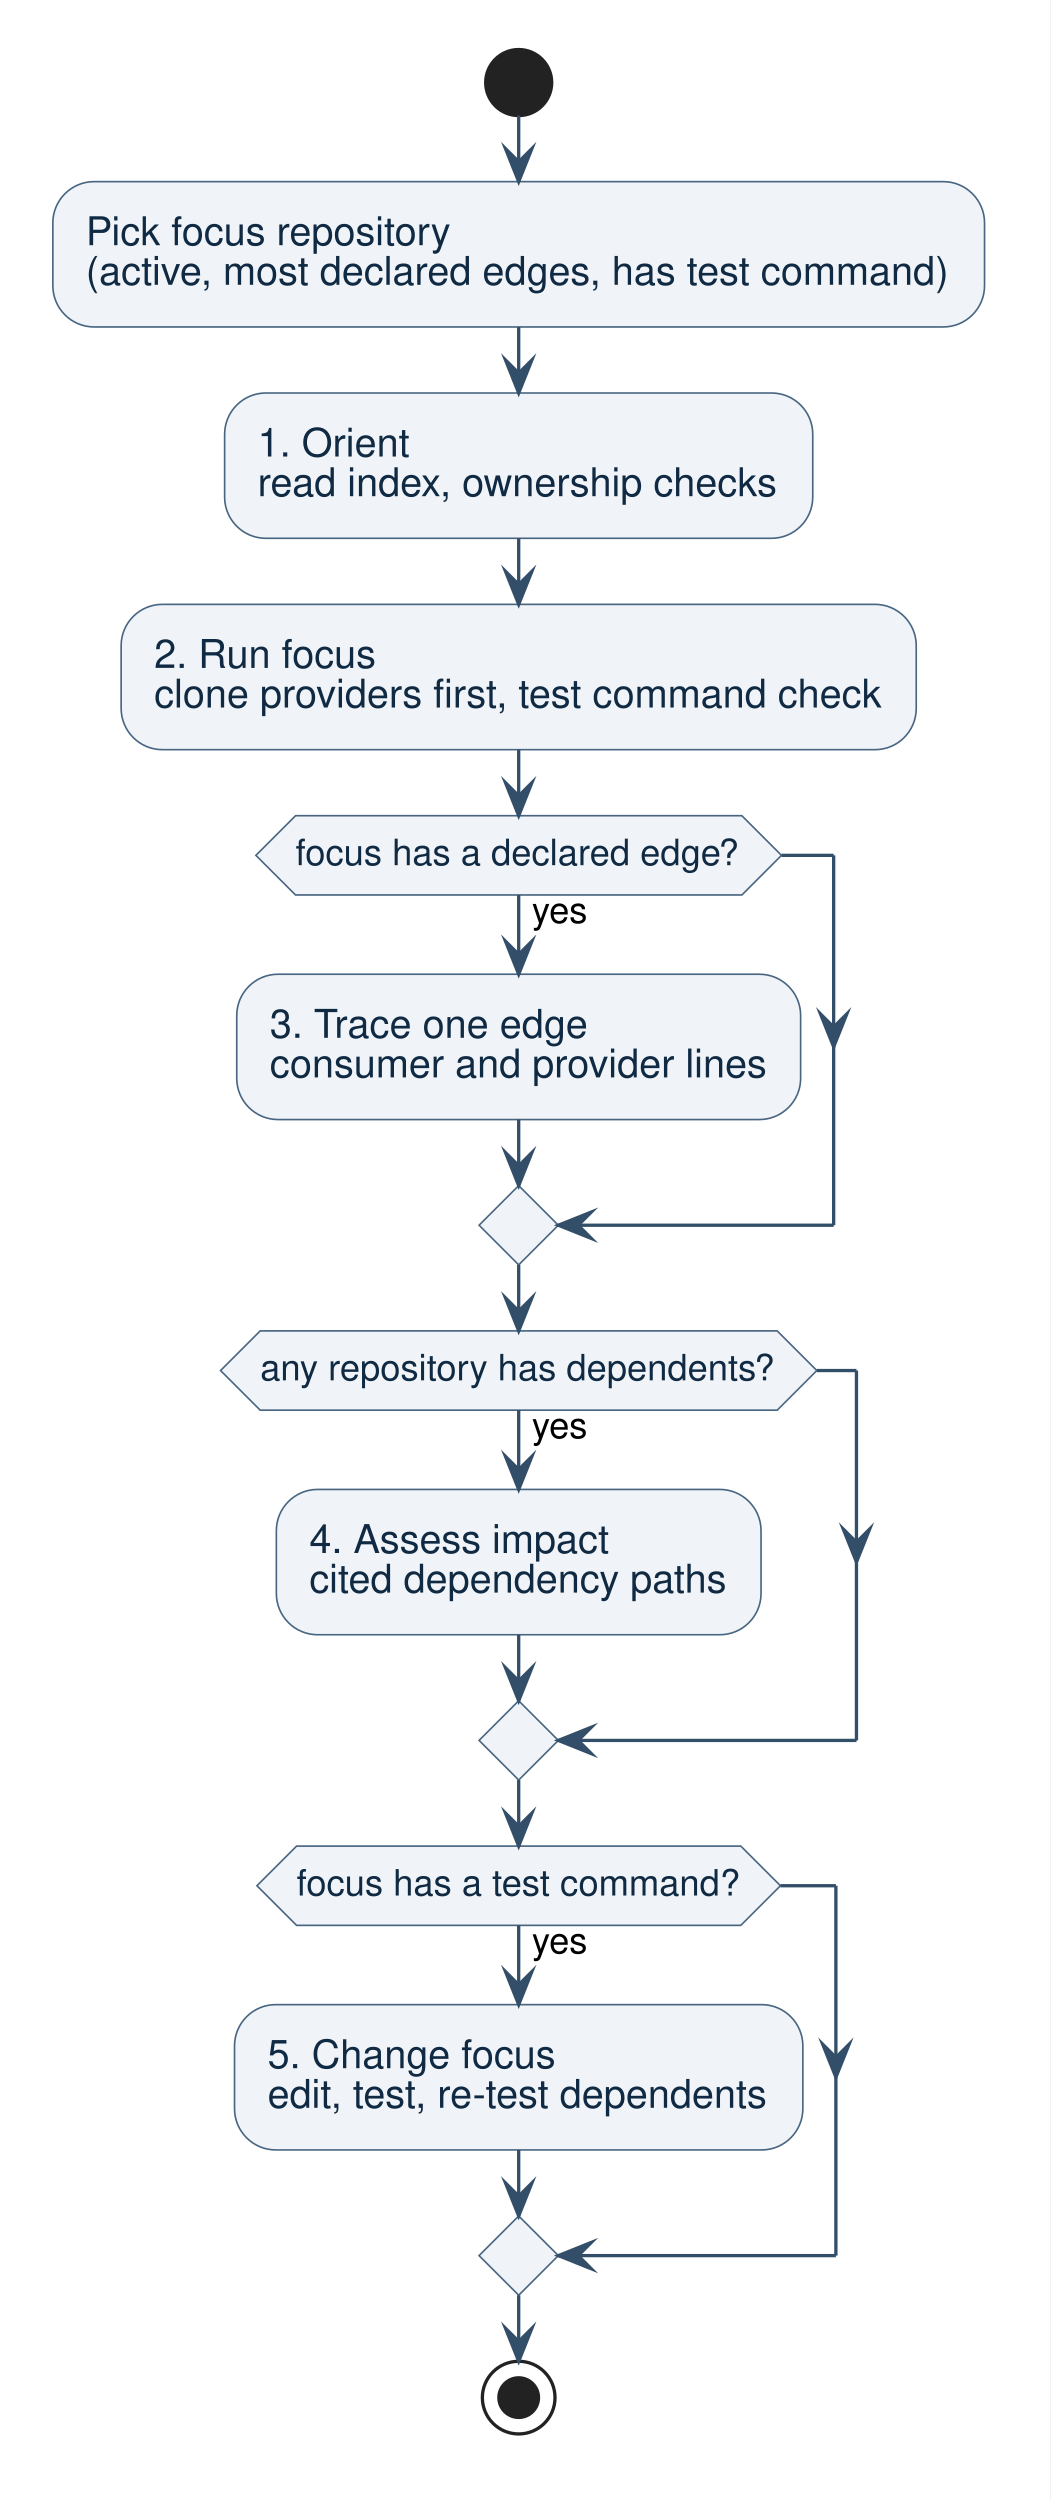
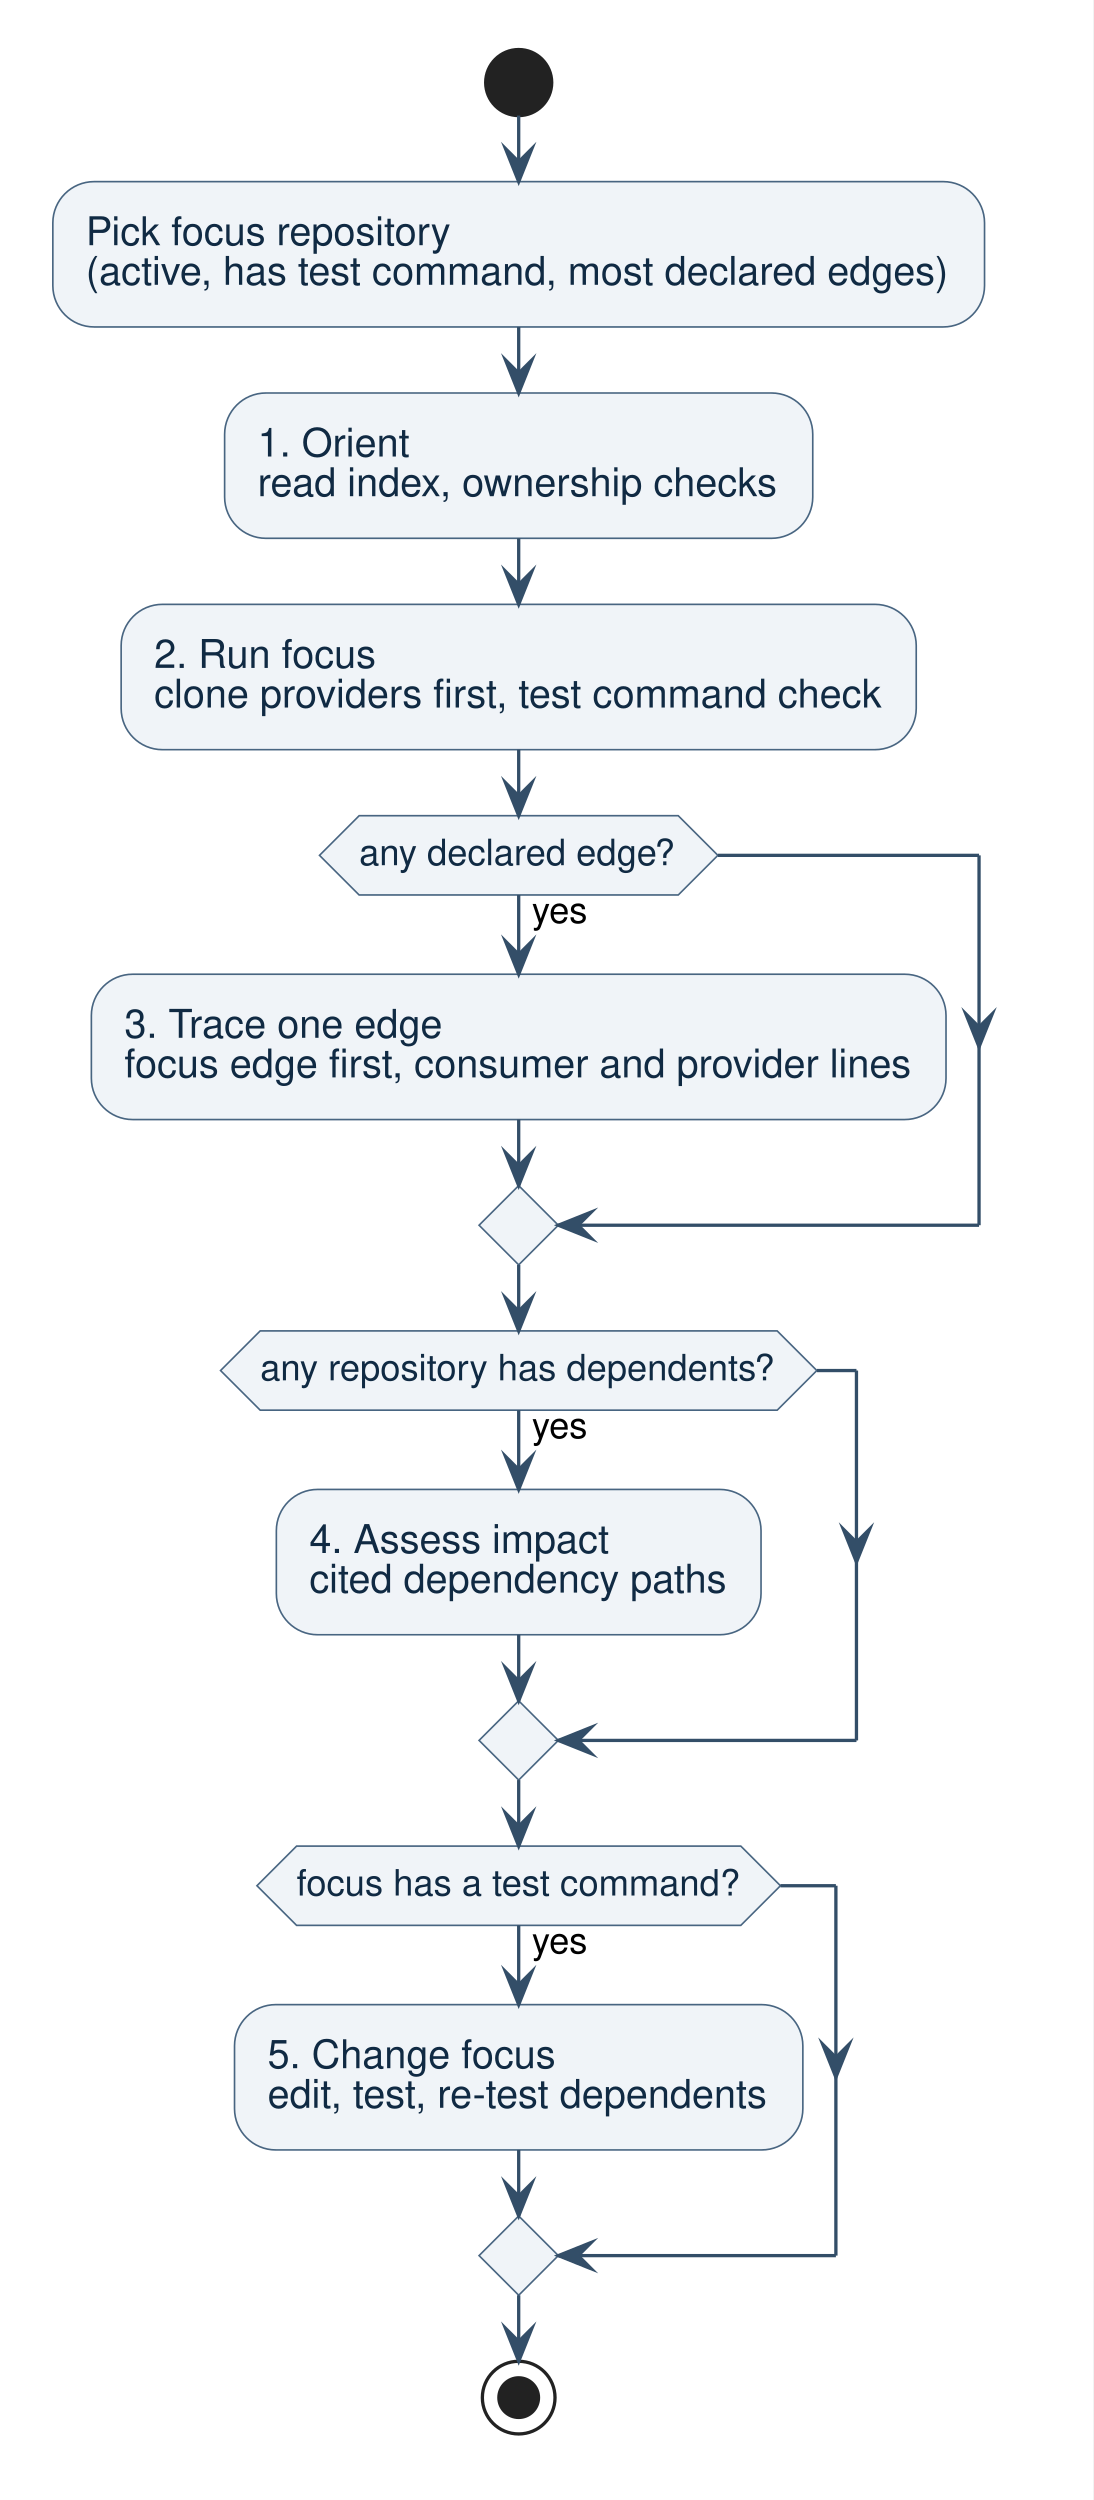
- <svg xmlns="http://www.w3.org/2000/svg" contentStyleType="text/css" data-diagram-type="ACTIVITY" height="757px" preserveAspectRatio="none" style="width:318px;height:757px;background:#FFFFFF;" version="1.1" viewBox="0 0 318 757" width="318px" zoomAndPan="magnify">
+ <svg xmlns="http://www.w3.org/2000/svg" contentStyleType="text/css" data-diagram-type="ACTIVITY" height="757px" preserveAspectRatio="none" style="width:331px;height:757px;background:#FFFFFF;" version="1.1" viewBox="0 0 331 757" width="331px" zoomAndPan="magnify">
  <defs />
  <rect data-xfeat-white-canvas="true" fill="#FFFFFF" height="100%" width="100%" x="0" y="0" />
  <g>
    <ellipse cx="157.06" cy="25" fill="#222222" rx="10" ry="10" style="stroke:#222222;stroke-width:1;" />
    <rect fill="#F0F4F8" height="44" rx="12.5" ry="12.5" style="stroke:#486581;stroke-width:0.5;" width="282.119" x="16" y="55" />
    <text fill="#102A43" font-family="Helvetica" font-size="12" lengthAdjust="spacing" textLength="110.707" x="26" y="74.24">Pick focus repository</text>
-     <text fill="#102A43" font-family="Helvetica" font-size="12" lengthAdjust="spacing" textLength="262.119" x="26" y="86.24">(active, most declared edges, has test command)</text>
+     <text fill="#102A43" font-family="Helvetica" font-size="12" lengthAdjust="spacing" textLength="262.119" x="26" y="86.24">(active, has test command, most declared edges)</text>
    <rect fill="#F0F4F8" height="44" rx="12.5" ry="12.5" style="stroke:#486581;stroke-width:0.5;" width="178.086" x="68.017" y="119" />
    <text fill="#102A43" font-family="Helvetica" font-size="12" lengthAdjust="spacing" textLength="46.02" x="78.017" y="138.24">1. Orient</text>
    <text fill="#102A43" font-family="Helvetica" font-size="12" lengthAdjust="spacing" textLength="158.086" x="78.017" y="150.24">read index, ownership checks</text>
    <rect fill="#F0F4F8" height="44" rx="12.5" ry="12.5" style="stroke:#486581;stroke-width:0.5;" width="240.752" x="36.684" y="183" />
    <text fill="#102A43" font-family="Helvetica" font-size="12" lengthAdjust="spacing" textLength="67.371" x="46.684" y="202.24">2. Run focus</text>
    <text fill="#102A43" font-family="Helvetica" font-size="12" lengthAdjust="spacing" textLength="220.752" x="46.684" y="214.24">clone providers first, test command check</text>
-     <rect fill="#F0F4F8" height="44" rx="12.5" ry="12.5" style="stroke:#486581;stroke-width:0.5;" width="170.744" x="71.688" y="295" />
-     <text fill="#102A43" font-family="Helvetica" font-size="12" lengthAdjust="spacing" textLength="97.4" x="81.688" y="314.24">3. Trace one edge</text>
-     <text fill="#102A43" font-family="Helvetica" font-size="12" lengthAdjust="spacing" textLength="150.744" x="81.688" y="326.24">consumer and provider lines</text>
-     <polygon fill="#F0F4F8" points="89.483,247,224.636,247,236.636,259,224.636,271,89.483,271,77.483,259,89.483,247" style="stroke:#486581;stroke-width:0.5;stroke-linejoin:miter;stroke-miterlimit:10;" />
+     <rect fill="#F0F4F8" height="44" rx="12.5" ry="12.5" style="stroke:#486581;stroke-width:0.5;" width="258.787" x="27.666" y="295" />
+     <text fill="#102A43" font-family="Helvetica" font-size="12" lengthAdjust="spacing" textLength="97.4" x="37.666" y="314.24">3. Trace one edge</text>
+     <text fill="#102A43" font-family="Helvetica" font-size="12" lengthAdjust="spacing" textLength="238.787" x="37.666" y="326.24">focus edge first, consumer and provider lines</text>
+     <polygon fill="#F0F4F8" points="108.744,247,205.375,247,217.375,259,205.375,271,108.744,271,96.744,259,108.744,247" style="stroke:#486581;stroke-width:0.5;stroke-linejoin:miter;stroke-miterlimit:10;" />
    <text fill="#000000" font-family="Helvetica" font-size="11" lengthAdjust="spacing" textLength="17.118" x="161.06" y="279.47">yes</text>
-     <text fill="#102A43" font-family="Helvetica" font-size="11" lengthAdjust="spacing" textLength="135.153" x="89.483" y="261.97">focus has a declared edge?</text>
+     <text fill="#102A43" font-family="Helvetica" font-size="11" lengthAdjust="spacing" textLength="96.631" x="108.744" y="261.97">any declared edge?</text>
    <polygon fill="#F0F4F8" points="157.06,359,169.06,371,157.06,383,145.06,371,157.06,359" style="stroke:#486581;stroke-width:0.5;stroke-linejoin:miter;stroke-miterlimit:10;" />
    <rect fill="#F0F4F8" height="44" rx="12.5" ry="12.5" style="stroke:#486581;stroke-width:0.5;" width="146.762" x="83.679" y="451" />
    <text fill="#102A43" font-family="Helvetica" font-size="12" lengthAdjust="spacing" textLength="90.697" x="93.679" y="470.24">4. Assess impact</text>
    <text fill="#102A43" font-family="Helvetica" font-size="12" lengthAdjust="spacing" textLength="126.762" x="93.679" y="482.24">cited dependency paths</text>
    <polygon fill="#F0F4F8" points="78.784,403,235.335,403,247.335,415,235.335,427,78.784,427,66.784,415,78.784,403" style="stroke:#486581;stroke-width:0.5;stroke-linejoin:miter;stroke-miterlimit:10;" />
    <text fill="#000000" font-family="Helvetica" font-size="11" lengthAdjust="spacing" textLength="17.118" x="161.06" y="435.47">yes</text>
    <text fill="#102A43" font-family="Helvetica" font-size="11" lengthAdjust="spacing" textLength="156.551" x="78.784" y="417.97">any repository has dependents?</text>
    <polygon fill="#F0F4F8" points="157.06,515,169.06,527,157.06,539,145.06,527,157.06,515" style="stroke:#486581;stroke-width:0.5;stroke-linejoin:miter;stroke-miterlimit:10;" />
    <rect fill="#F0F4F8" height="44" rx="12.5" ry="12.5" style="stroke:#486581;stroke-width:0.5;" width="172.092" x="71.014" y="607" />
    <text fill="#102A43" font-family="Helvetica" font-size="12" lengthAdjust="spacing" textLength="87.393" x="81.014" y="626.24">5. Change focus</text>
    <text fill="#102A43" font-family="Helvetica" font-size="12" lengthAdjust="spacing" textLength="152.092" x="81.014" y="638.24">edit, test, re-test dependents</text>
    <polygon fill="#F0F4F8" points="89.803,559,224.316,559,236.316,571,224.316,583,89.803,583,77.803,571,89.803,559" style="stroke:#486581;stroke-width:0.5;stroke-linejoin:miter;stroke-miterlimit:10;" />
    <text fill="#000000" font-family="Helvetica" font-size="11" lengthAdjust="spacing" textLength="17.118" x="161.06" y="591.47">yes</text>
    <text fill="#102A43" font-family="Helvetica" font-size="11" lengthAdjust="spacing" textLength="134.514" x="89.803" y="573.97">focus has a test command?</text>
    <polygon fill="#F0F4F8" points="157.06,671,169.06,683,157.06,695,145.06,683,157.06,671" style="stroke:#486581;stroke-width:0.5;stroke-linejoin:miter;stroke-miterlimit:10;" />
    <ellipse cx="157.06" cy="726" fill="none" rx="11" ry="11" style="stroke:#222222;stroke-width:1;" />
    <ellipse cx="157.06" cy="726" fill="#222222" rx="6" ry="6" style="stroke:#222222;stroke-width:1;" />
    <line style="stroke:#334E68;stroke-width:1;" x1="157.06" x2="157.06" y1="35" y2="55" />
    <polygon fill="#334E68" points="153.06,45,157.06,55,161.06,45,157.06,49" style="stroke:#334E68;stroke-width:1;stroke-linejoin:miter;stroke-miterlimit:10;" />
    <line style="stroke:#334E68;stroke-width:1;" x1="157.06" x2="157.06" y1="99" y2="119" />
    <polygon fill="#334E68" points="153.06,109,157.06,119,161.06,109,157.06,113" style="stroke:#334E68;stroke-width:1;stroke-linejoin:miter;stroke-miterlimit:10;" />
    <line style="stroke:#334E68;stroke-width:1;" x1="157.06" x2="157.06" y1="163" y2="183" />
    <polygon fill="#334E68" points="153.06,173,157.06,183,161.06,173,157.06,177" style="stroke:#334E68;stroke-width:1;stroke-linejoin:miter;stroke-miterlimit:10;" />
    <line style="stroke:#334E68;stroke-width:1;" x1="157.06" x2="157.06" y1="271" y2="295" />
    <polygon fill="#334E68" points="153.06,285,157.06,295,161.06,285,157.06,289" style="stroke:#334E68;stroke-width:1;stroke-linejoin:miter;stroke-miterlimit:10;" />
-     <line style="stroke:#334E68;stroke-width:1;" x1="236.636" x2="252.432" y1="259" y2="259" />
-     <polygon fill="#334E68" points="248.432,307,252.432,317,256.432,307,252.432,311" style="stroke:#334E68;stroke-width:1;stroke-linejoin:miter;stroke-miterlimit:10;" />
-     <line style="stroke:#334E68;stroke-width:1;" x1="252.432" x2="252.432" y1="259" y2="371" />
-     <line style="stroke:#334E68;stroke-width:1;" x1="252.432" x2="169.06" y1="371" y2="371" />
+     <line style="stroke:#334E68;stroke-width:1;" x1="217.375" x2="296.453" y1="259" y2="259" />
+     <polygon fill="#334E68" points="292.453,307,296.453,317,300.453,307,296.453,311" style="stroke:#334E68;stroke-width:1;stroke-linejoin:miter;stroke-miterlimit:10;" />
+     <line style="stroke:#334E68;stroke-width:1;" x1="296.453" x2="296.453" y1="259" y2="371" />
+     <line style="stroke:#334E68;stroke-width:1;" x1="296.453" x2="169.06" y1="371" y2="371" />
    <polygon fill="#334E68" points="179.06,367,169.06,371,179.06,375,175.06,371" style="stroke:#334E68;stroke-width:1;stroke-linejoin:miter;stroke-miterlimit:10;" />
    <line style="stroke:#334E68;stroke-width:1;" x1="157.06" x2="157.06" y1="339" y2="359" />
    <polygon fill="#334E68" points="153.06,349,157.06,359,161.06,349,157.06,353" style="stroke:#334E68;stroke-width:1;stroke-linejoin:miter;stroke-miterlimit:10;" />
    <line style="stroke:#334E68;stroke-width:1;" x1="157.06" x2="157.06" y1="227" y2="247" />
    <polygon fill="#334E68" points="153.06,237,157.06,247,161.06,237,157.06,241" style="stroke:#334E68;stroke-width:1;stroke-linejoin:miter;stroke-miterlimit:10;" />
    <line style="stroke:#334E68;stroke-width:1;" x1="157.06" x2="157.06" y1="427" y2="451" />
    <polygon fill="#334E68" points="153.06,441,157.06,451,161.06,441,157.06,445" style="stroke:#334E68;stroke-width:1;stroke-linejoin:miter;stroke-miterlimit:10;" />
    <line style="stroke:#334E68;stroke-width:1;" x1="247.335" x2="259.335" y1="415" y2="415" />
    <polygon fill="#334E68" points="255.335,463,259.335,473,263.335,463,259.335,467" style="stroke:#334E68;stroke-width:1;stroke-linejoin:miter;stroke-miterlimit:10;" />
    <line style="stroke:#334E68;stroke-width:1;" x1="259.335" x2="259.335" y1="415" y2="527" />
    <line style="stroke:#334E68;stroke-width:1;" x1="259.335" x2="169.06" y1="527" y2="527" />
    <polygon fill="#334E68" points="179.06,523,169.06,527,179.06,531,175.06,527" style="stroke:#334E68;stroke-width:1;stroke-linejoin:miter;stroke-miterlimit:10;" />
    <line style="stroke:#334E68;stroke-width:1;" x1="157.06" x2="157.06" y1="495" y2="515" />
    <polygon fill="#334E68" points="153.06,505,157.06,515,161.06,505,157.06,509" style="stroke:#334E68;stroke-width:1;stroke-linejoin:miter;stroke-miterlimit:10;" />
    <line style="stroke:#334E68;stroke-width:1;" x1="157.06" x2="157.06" y1="383" y2="403" />
    <polygon fill="#334E68" points="153.06,393,157.06,403,161.06,393,157.06,397" style="stroke:#334E68;stroke-width:1;stroke-linejoin:miter;stroke-miterlimit:10;" />
    <line style="stroke:#334E68;stroke-width:1;" x1="157.06" x2="157.06" y1="583" y2="607" />
    <polygon fill="#334E68" points="153.06,597,157.06,607,161.06,597,157.06,601" style="stroke:#334E68;stroke-width:1;stroke-linejoin:miter;stroke-miterlimit:10;" />
    <line style="stroke:#334E68;stroke-width:1;" x1="236.316" x2="253.106" y1="571" y2="571" />
    <polygon fill="#334E68" points="249.106,619,253.106,629,257.106,619,253.106,623" style="stroke:#334E68;stroke-width:1;stroke-linejoin:miter;stroke-miterlimit:10;" />
    <line style="stroke:#334E68;stroke-width:1;" x1="253.106" x2="253.106" y1="571" y2="683" />
    <line style="stroke:#334E68;stroke-width:1;" x1="253.106" x2="169.06" y1="683" y2="683" />
    <polygon fill="#334E68" points="179.06,679,169.06,683,179.06,687,175.06,683" style="stroke:#334E68;stroke-width:1;stroke-linejoin:miter;stroke-miterlimit:10;" />
    <line style="stroke:#334E68;stroke-width:1;" x1="157.06" x2="157.06" y1="651" y2="671" />
    <polygon fill="#334E68" points="153.06,661,157.06,671,161.06,661,157.06,665" style="stroke:#334E68;stroke-width:1;stroke-linejoin:miter;stroke-miterlimit:10;" />
    <line style="stroke:#334E68;stroke-width:1;" x1="157.06" x2="157.06" y1="539" y2="559" />
    <polygon fill="#334E68" points="153.06,549,157.06,559,161.06,549,157.06,553" style="stroke:#334E68;stroke-width:1;stroke-linejoin:miter;stroke-miterlimit:10;" />
    <line style="stroke:#334E68;stroke-width:1;" x1="157.06" x2="157.06" y1="695" y2="715" />
    <polygon fill="#334E68" points="153.06,705,157.06,715,161.06,705,157.06,709" style="stroke:#334E68;stroke-width:1;stroke-linejoin:miter;stroke-miterlimit:10;" />
  </g>
</svg>
